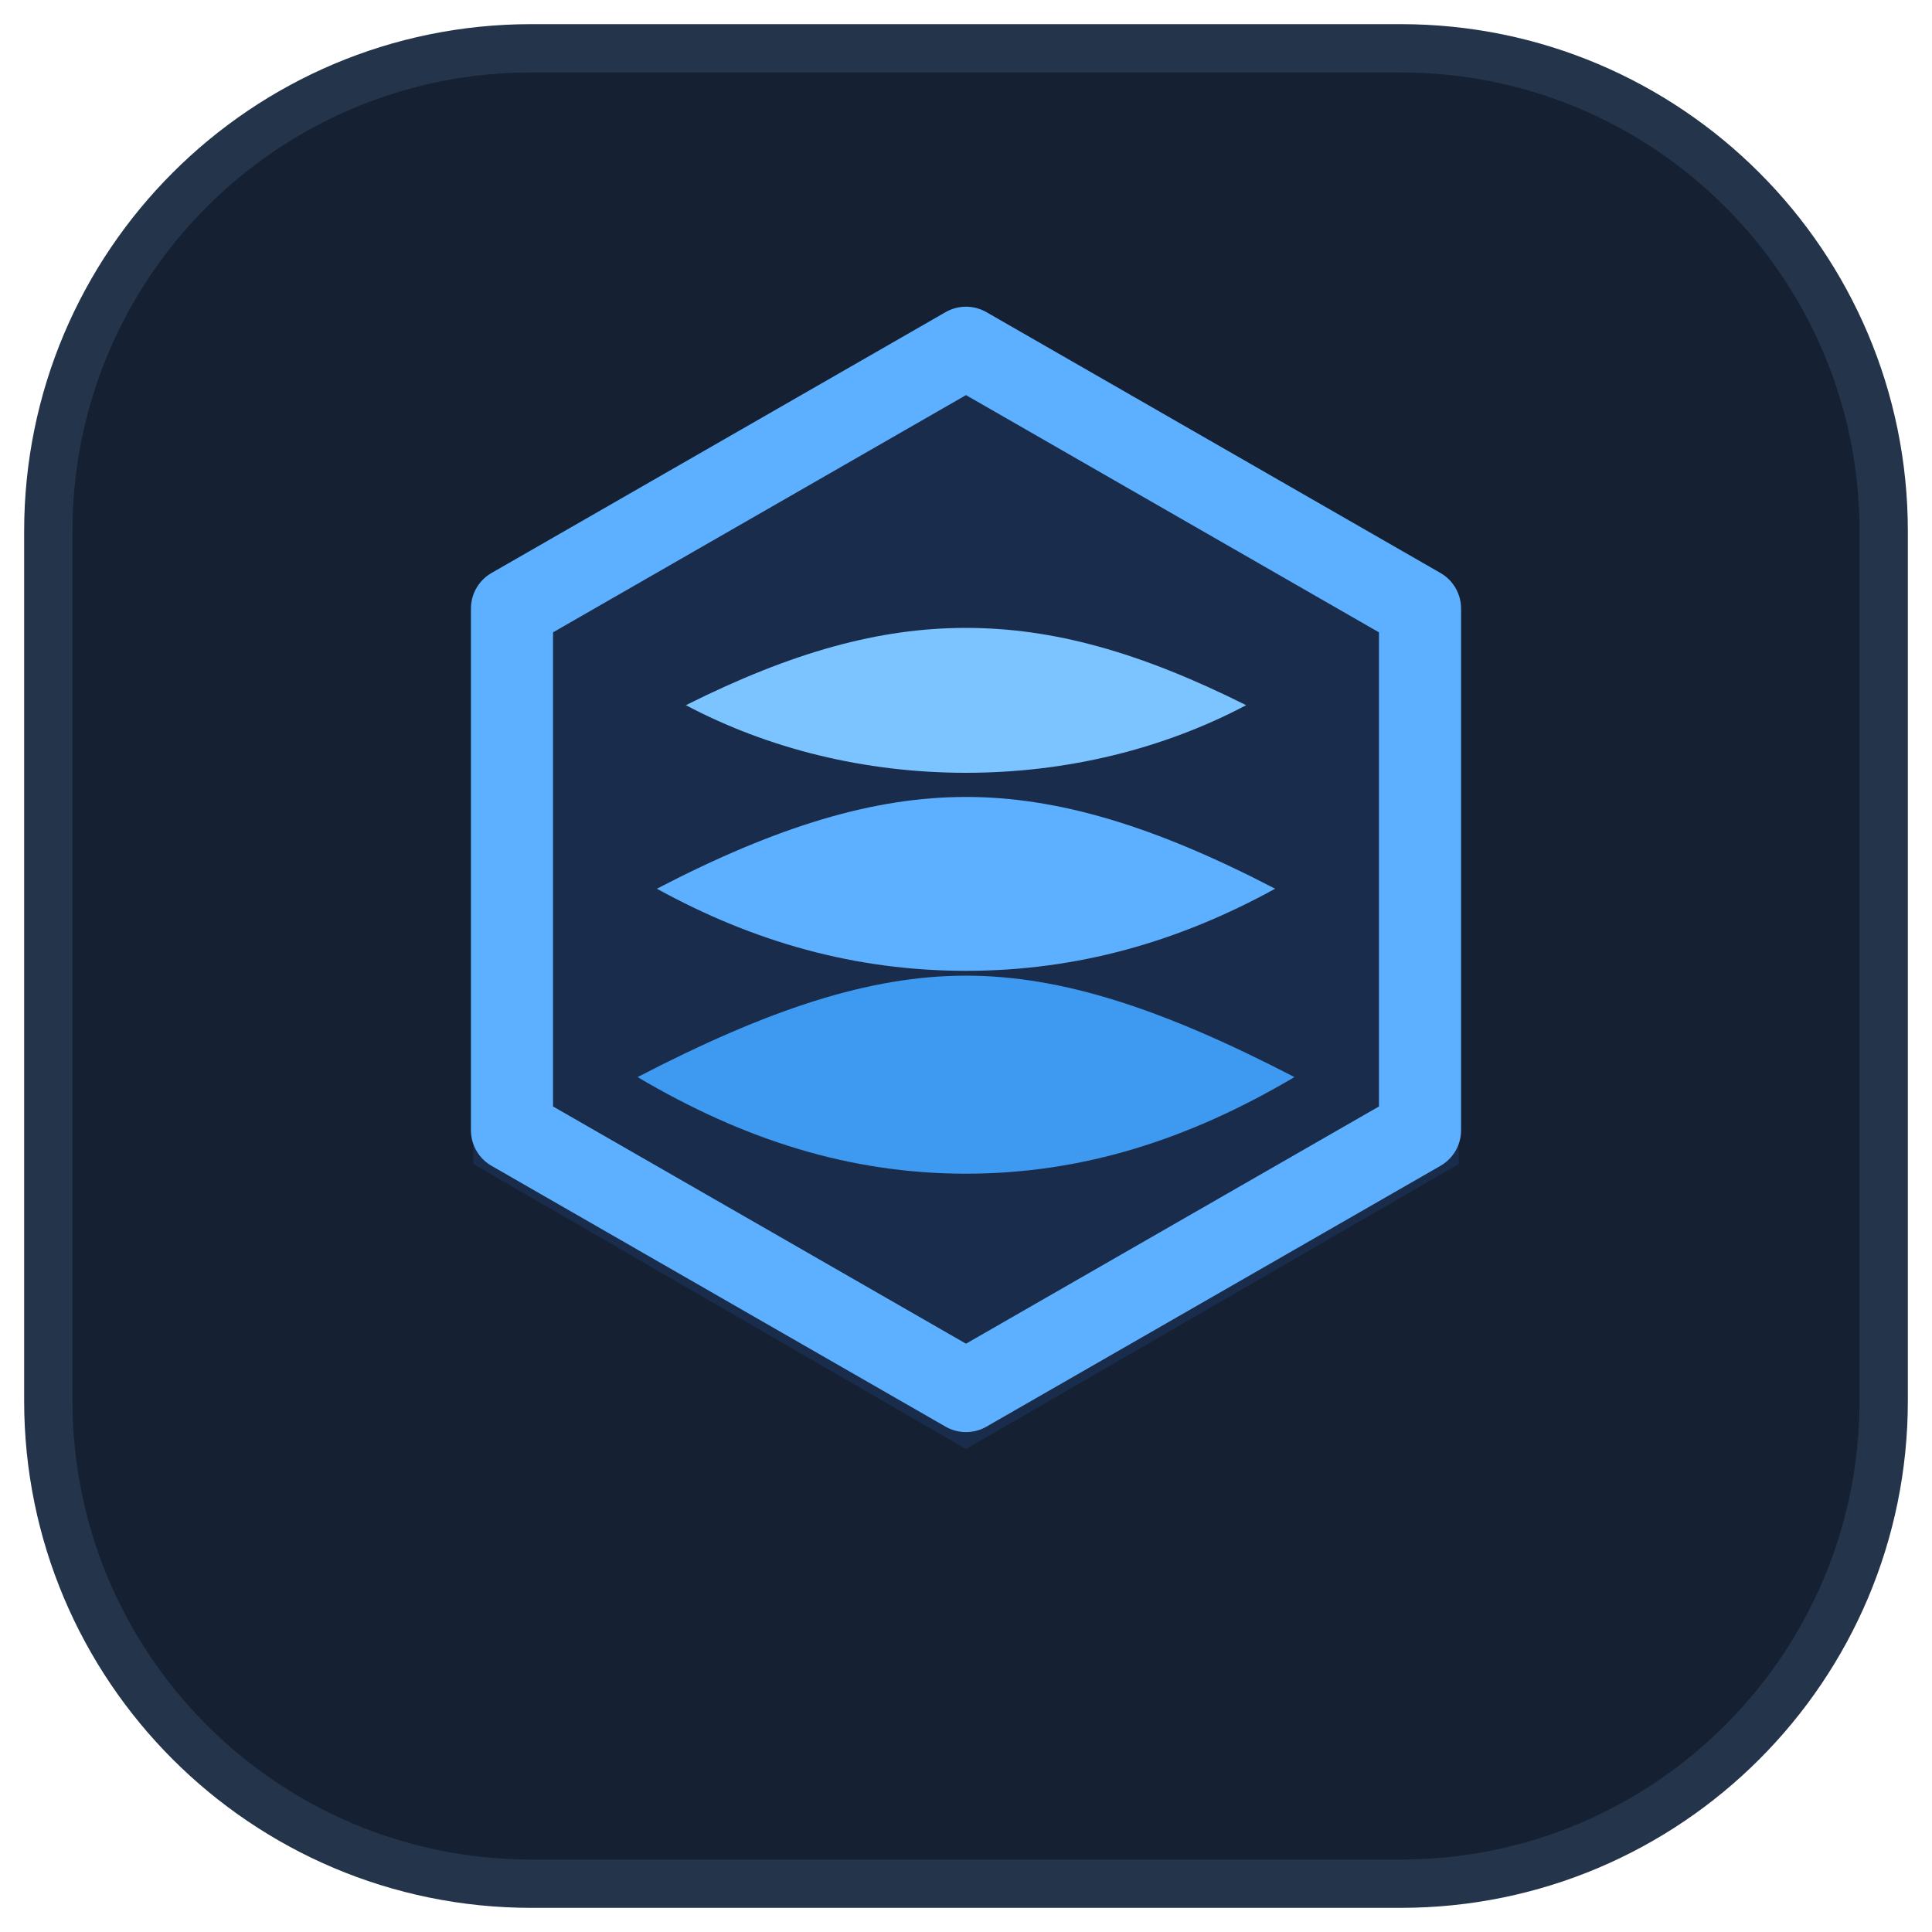
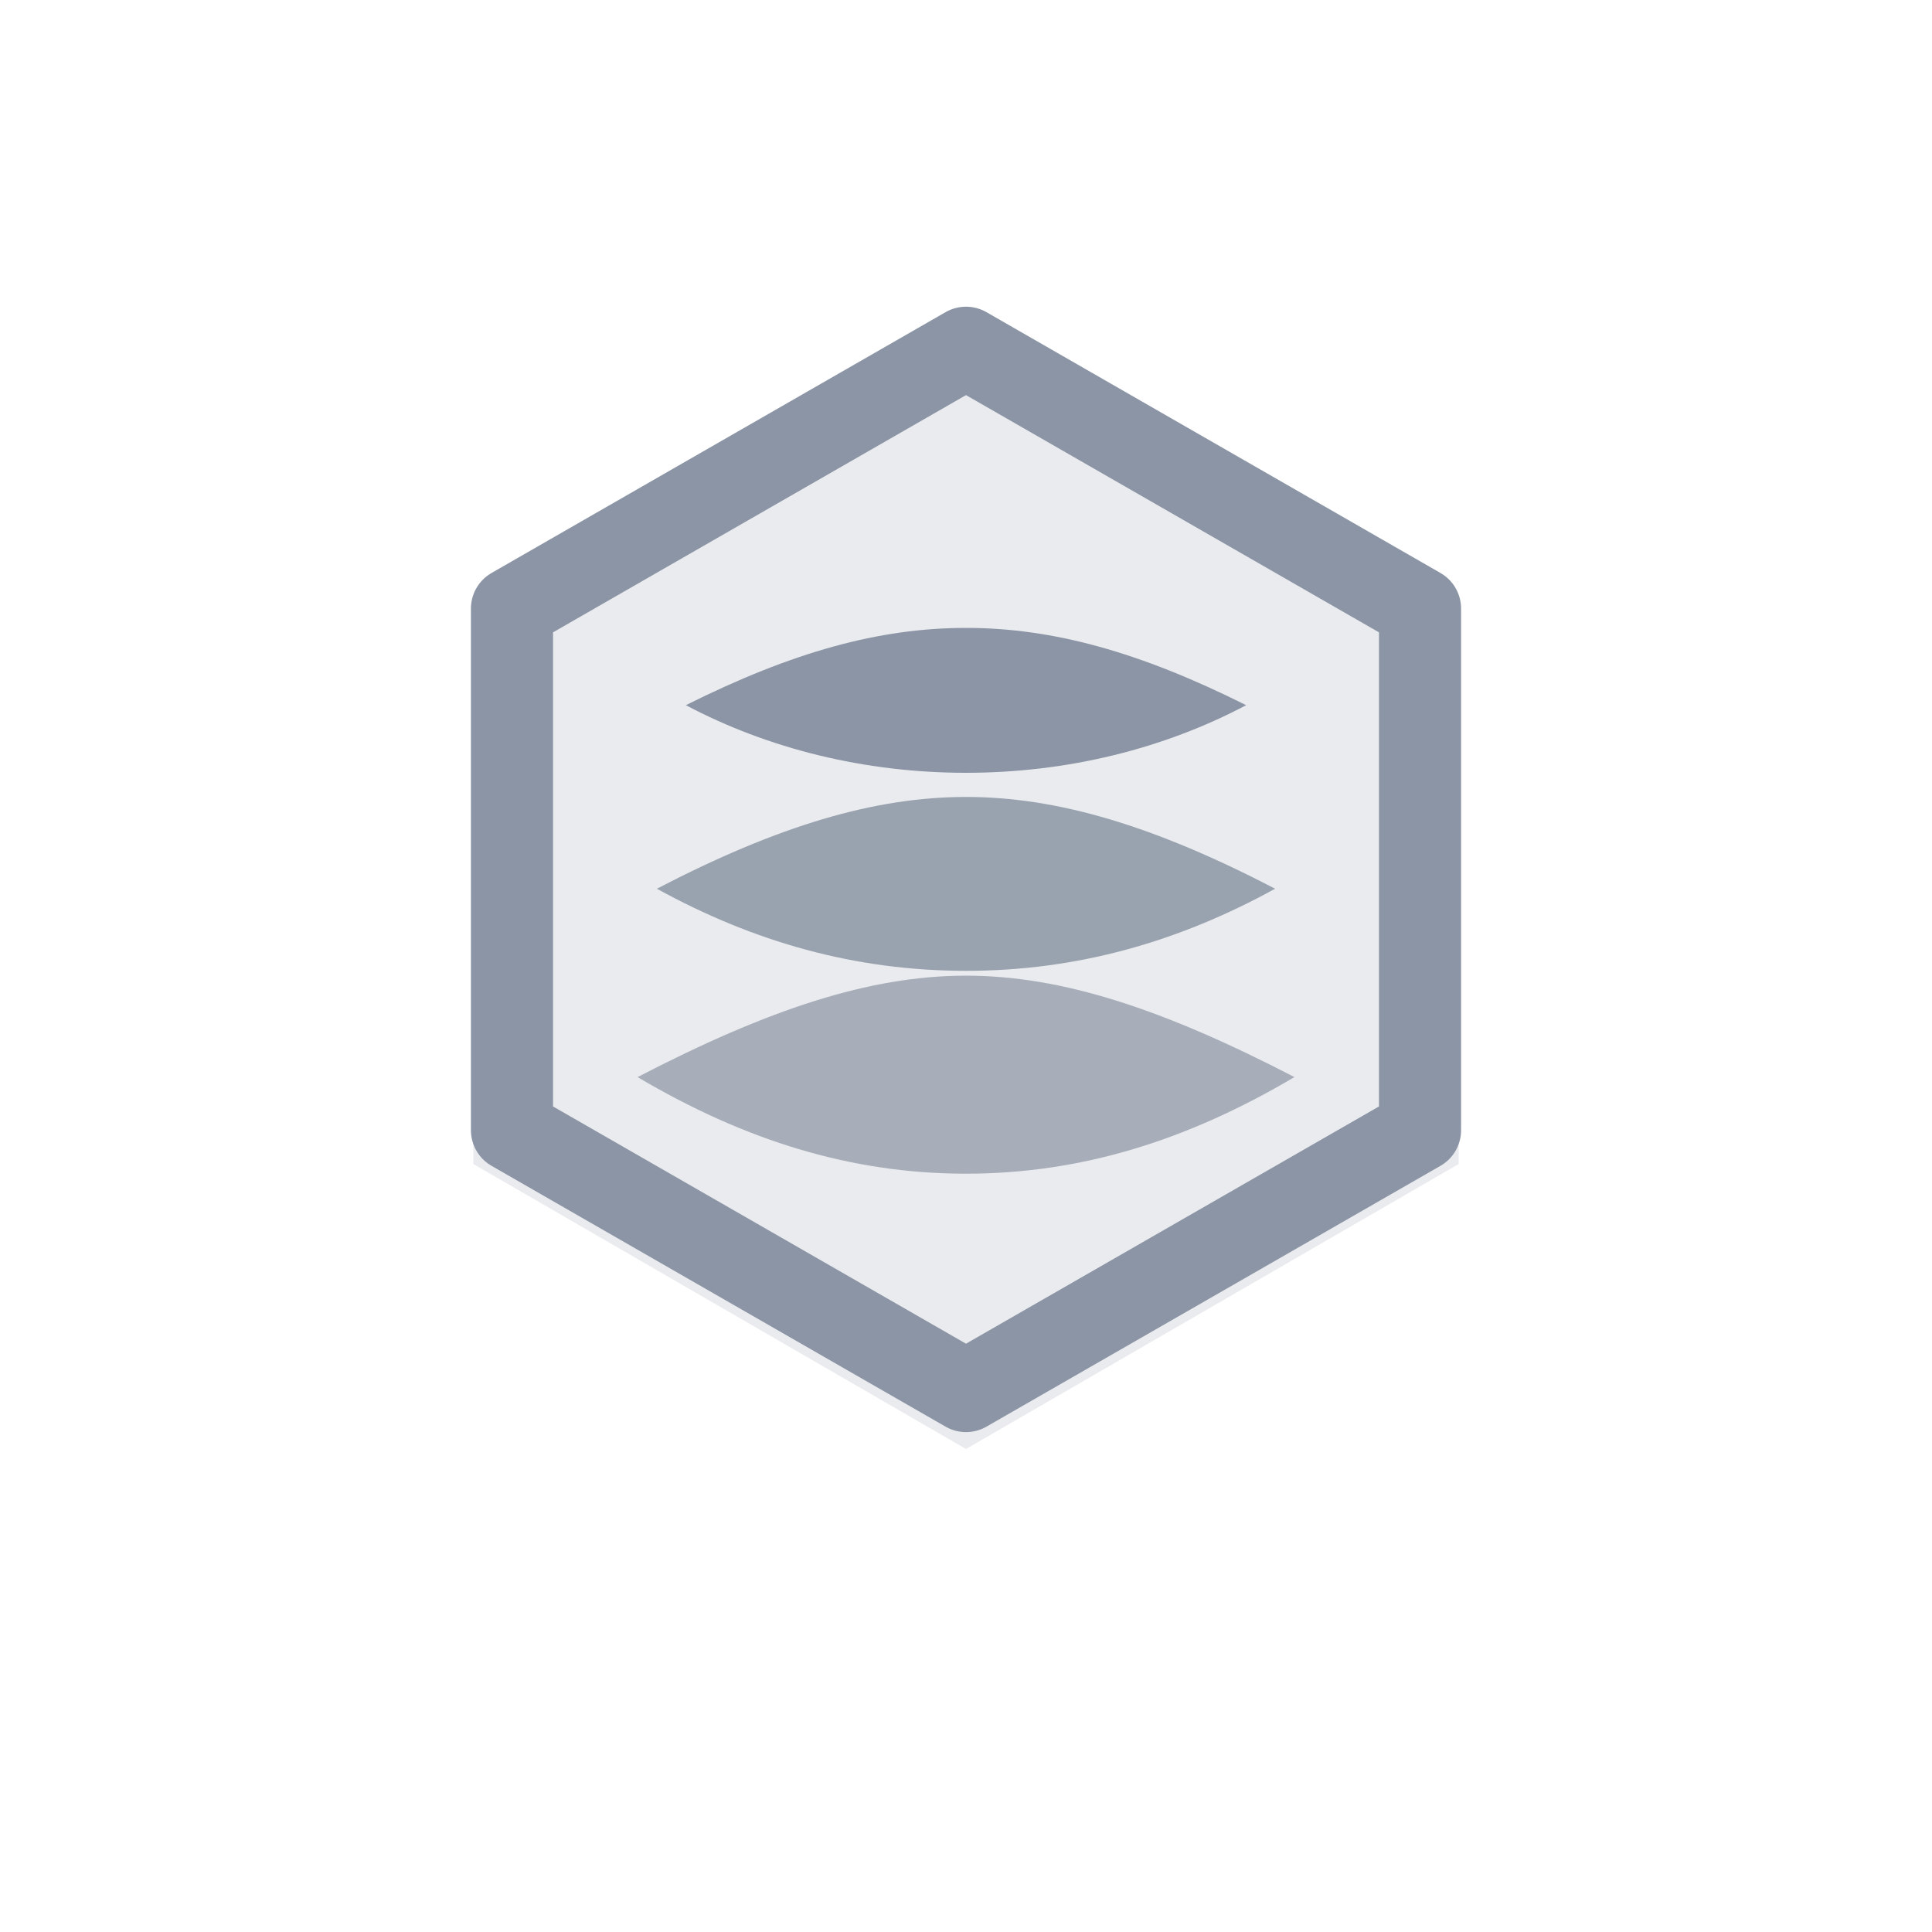
<svg xmlns="http://www.w3.org/2000/svg" width="40" height="40" viewBox="0 0 40 40" fill="none">
-   <rect x="1" y="1" width="38" height="38" rx="10" fill="#152033" stroke="#24344a" stroke-width="1" />
-   <path d="M20 6.5 L30.2 12.4 V24.1 L20 30 L9.8 24.1 V12.4 Z" fill="#3d8dff" fill-opacity="0.12" />
-   <path d="M20 7.2 L29.4 12.6 V23.4 L20 28.8 L10.6 23.4 V12.6 Z" stroke="#5db0ff" stroke-width="1.7" stroke-linejoin="round" />
-   <path d="M14.2 14.6 C16.4 13.5 18.2 13 20 13 C21.8 13 23.6 13.5 25.8 14.6            C24.1 15.5 22.1 16 20 16 C17.9 16 15.9 15.5 14.2 14.6 Z" fill="#7cc4ff" />
-   <path d="M13.6 18.4 C16.1 17.1 18.1 16.5 20 16.5 C21.9 16.5 23.9 17.1 26.4 18.4            C24.4 19.5 22.3 20.1 20 20.1 C17.7 20.1 15.6 19.5 13.6 18.4 Z" fill="#5db0ff" />
-   <path d="M13.2 22.3 C15.9 20.9 18 20.2 20 20.2 C22 20.2 24.1 20.9 26.8 22.3            C24.6 23.6 22.4 24.3 20 24.3 C17.6 24.3 15.4 23.6 13.2 22.3 Z" fill="#3d9af0" />
+   <path d="M20 6.5 L30.2 12.4 V24.1 L20 30 L9.8 24.1 V12.4 Z" fill="#8b95a5" fill-opacity="0.18" />
+   <path d="M20 7.2 L29.4 12.6 V23.4 L20 28.8 L10.6 23.4 V12.6 Z" stroke="#8b95a5" stroke-width="1.7" stroke-linejoin="round" />
+   <path d="M14.2 14.6 C16.4 13.5 18.2 13 20 13 C21.8 13 23.6 13.5 25.8 14.6            C24.1 15.5 22.1 16 20 16 C17.9 16 15.9 15.5 14.2 14.6 Z" fill="#8b95a5" />
+   <path d="M13.6 18.4 C16.1 17.1 18.1 16.5 20 16.5 C21.9 16.5 23.9 17.1 26.4 18.4            C24.4 19.5 22.3 20.1 20 20.1 C17.7 20.1 15.6 19.5 13.6 18.4 Z" fill="#8b95a5" fill-opacity="0.85" />
+   <path d="M13.2 22.3 C15.9 20.9 18 20.2 20 20.2 C22 20.2 24.1 20.9 26.8 22.3            C24.6 23.6 22.4 24.3 20 24.3 C17.6 24.3 15.4 23.6 13.2 22.3 Z" fill="#8b95a5" fill-opacity="0.7" />
</svg>
